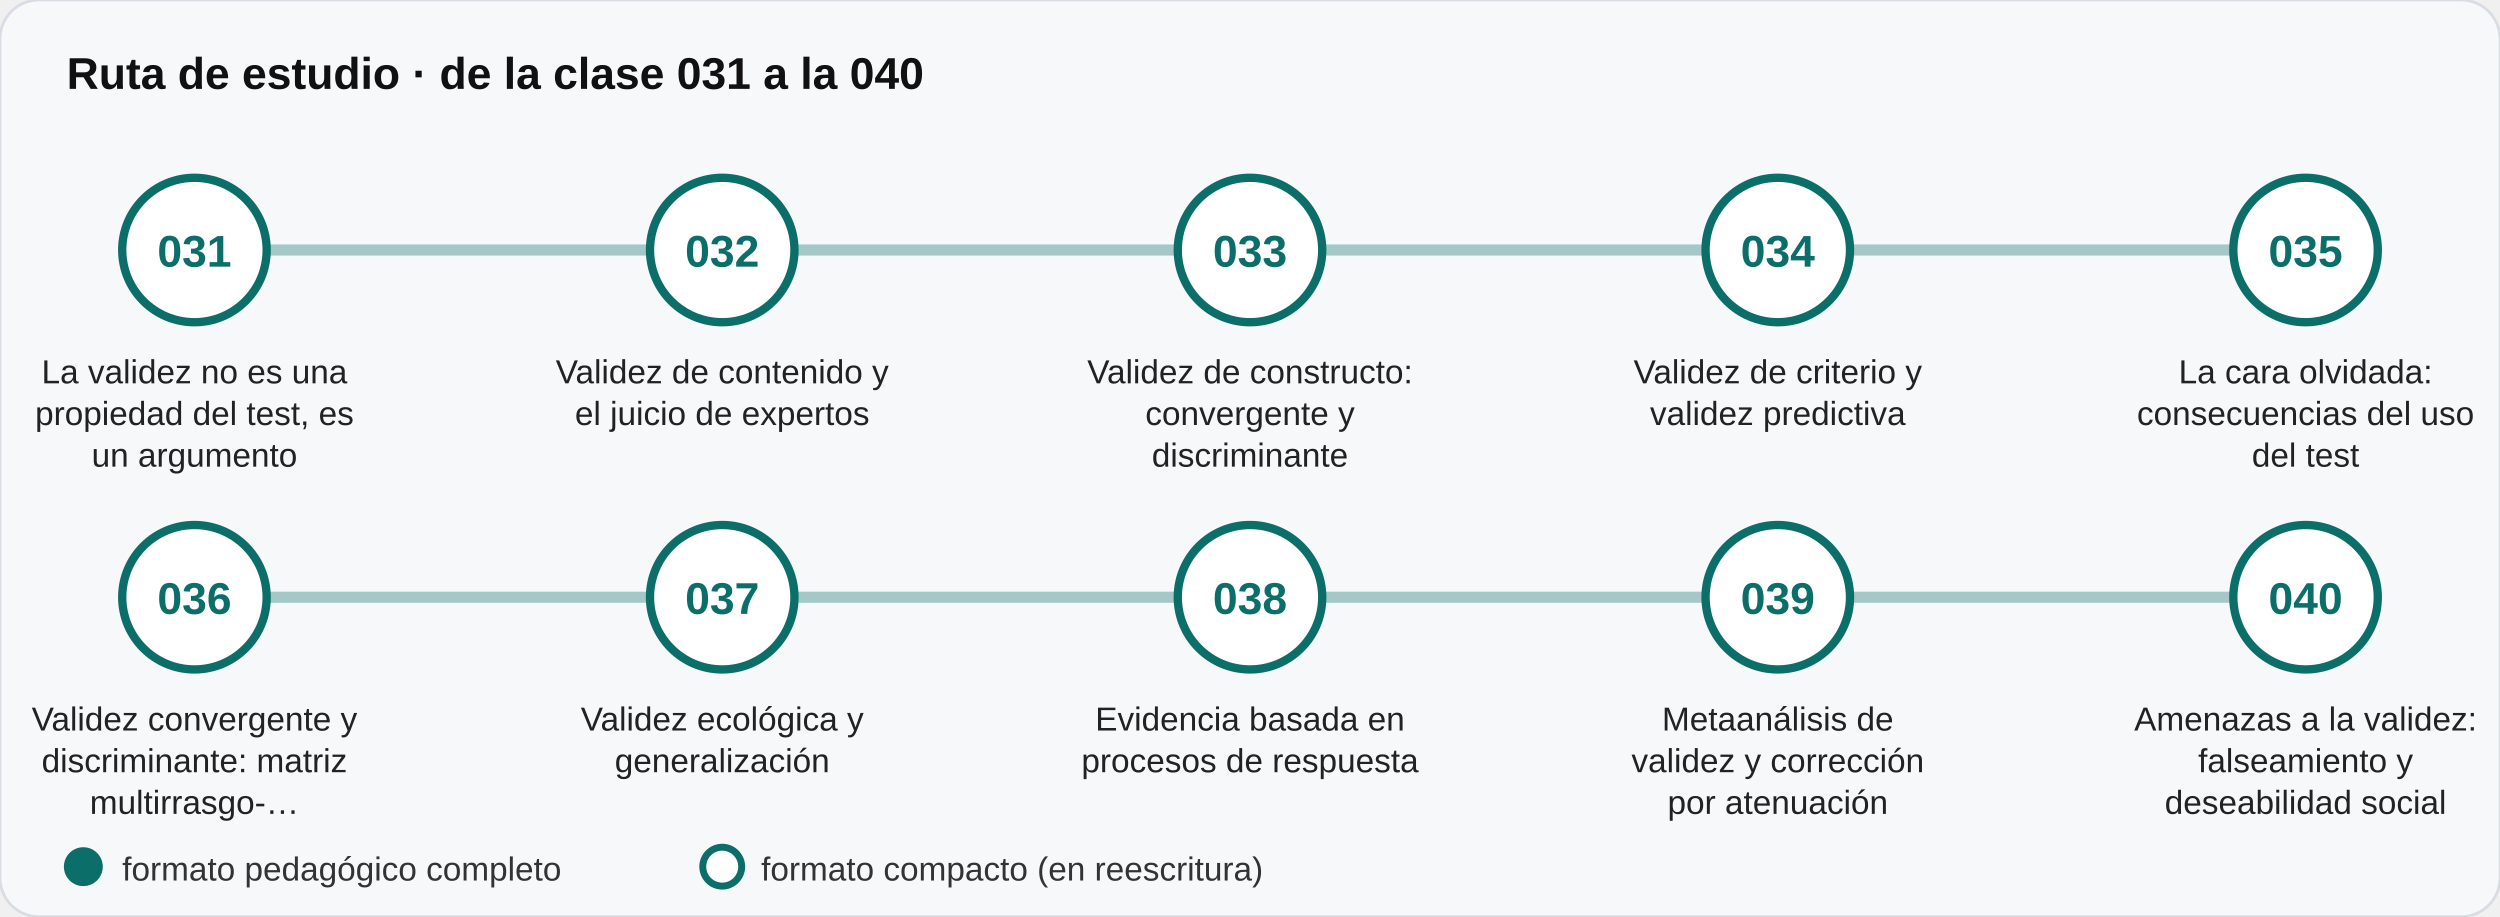
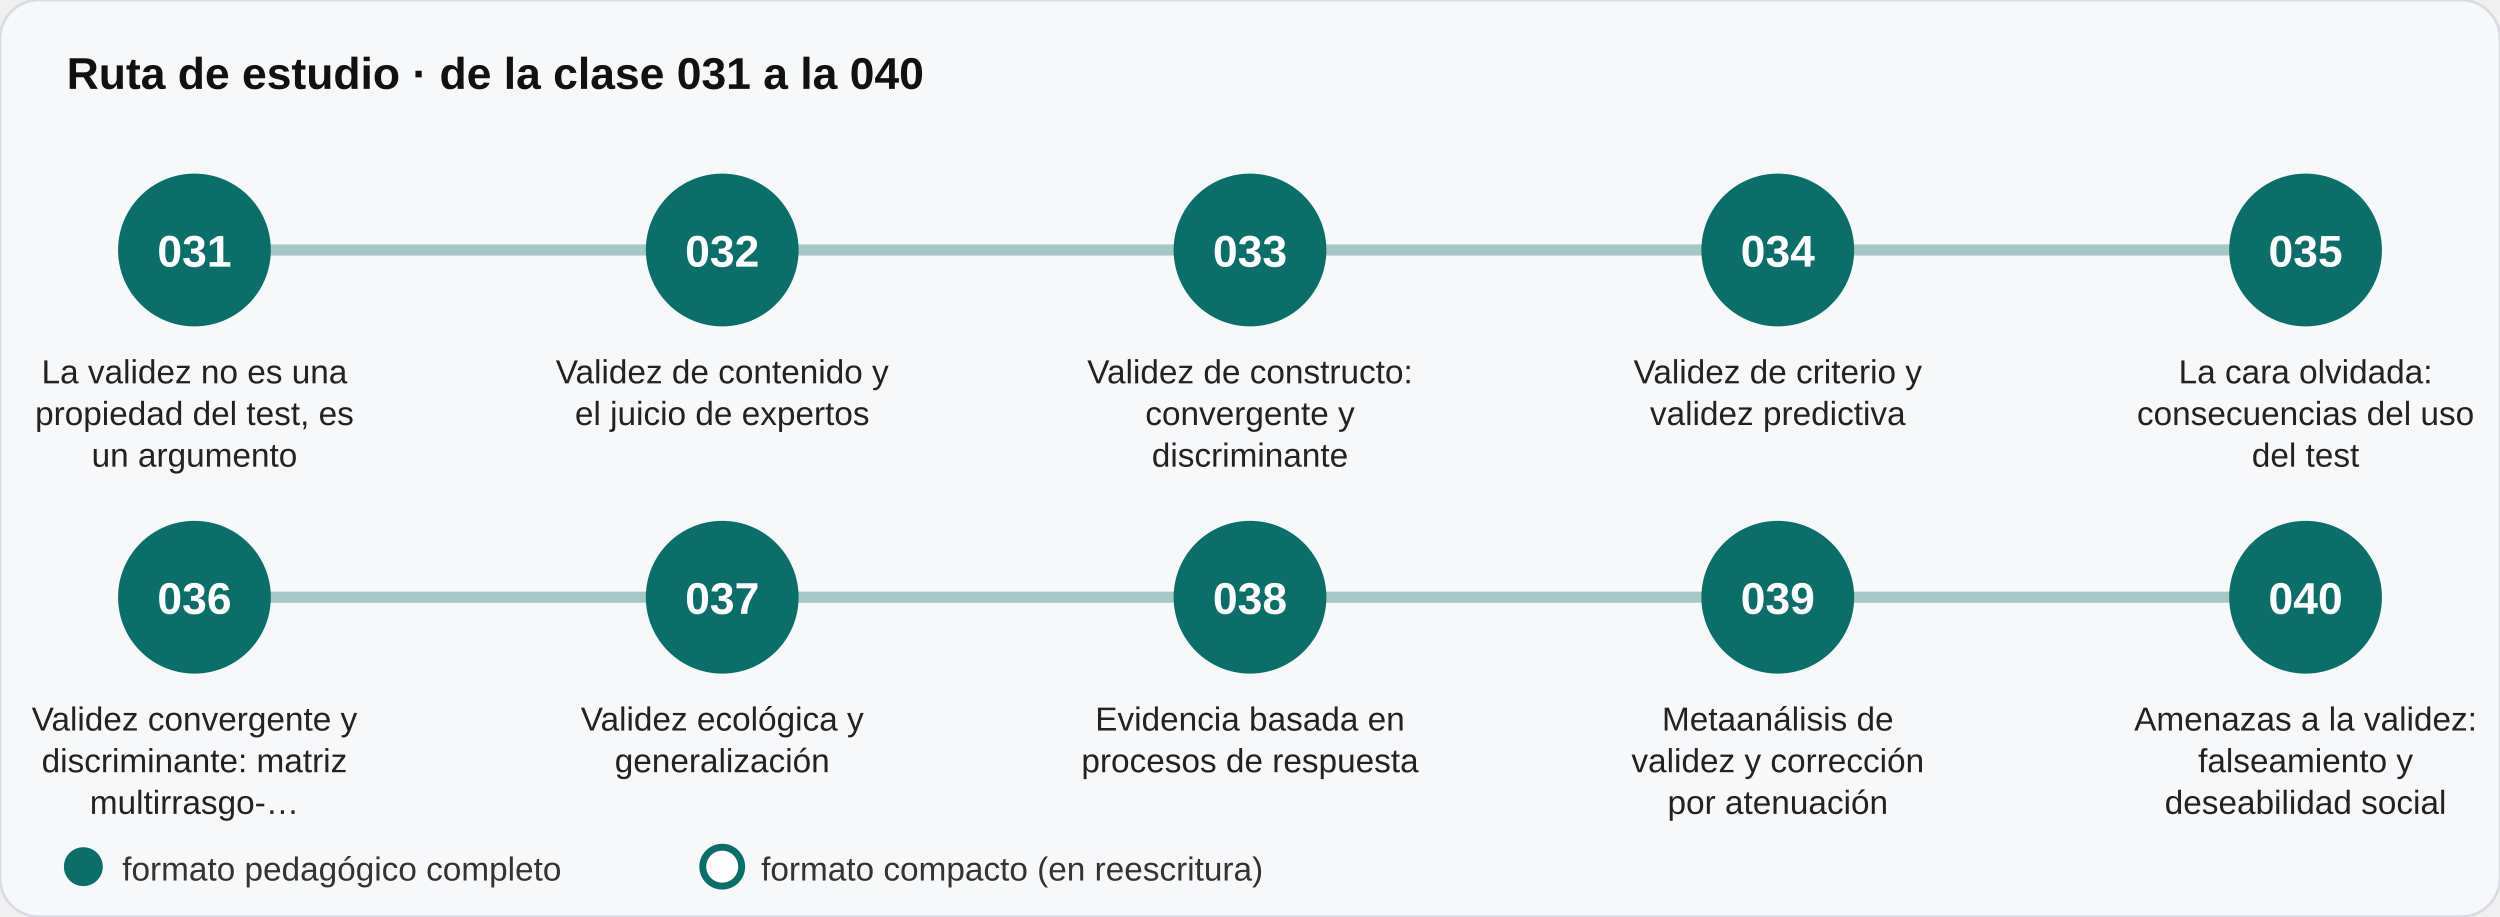
<svg xmlns="http://www.w3.org/2000/svg" viewBox="0 0 900 330" width="900" height="330" role="img" aria-labelledby="t d" font-family="Segoe UI, Arial, sans-serif">
  <rect width="900" height="330" rx="14" fill="#f7f8fa" stroke="#d9dde3" />
  <text x="24" y="32" font-size="16" font-weight="bold" fill="#111">Ruta de estudio · de la clase 031 a la 040</text>
  <line x1="70" y1="90" x2="830" y2="90" stroke="#0b6e69" stroke-width="4" stroke-opacity=".35" />
-   <circle cx="70.0" cy="90" r="26" fill="#ffffff" stroke="#0b6e69" stroke-width="3" />
-   <text x="70.0" y="96" text-anchor="middle" font-size="16" font-weight="bold" fill="#0b6e69">031</text>
+   <circle cx="70.0" cy="90" r="26" fill="#0b6e69" stroke="#0b6e69" stroke-width="3" />
+   <text x="70.0" y="96" text-anchor="middle" font-size="16" font-weight="bold" fill="#ffffff">031</text>
  <text x="70.0" y="138" text-anchor="middle" font-size="12" fill="#222">La validez no es una</text>
  <text x="70.0" y="153" text-anchor="middle" font-size="12" fill="#222">propiedad del test, es</text>
  <text x="70.0" y="168" text-anchor="middle" font-size="12" fill="#222">un argumento</text>
-   <circle cx="260.0" cy="90" r="26" fill="#ffffff" stroke="#0b6e69" stroke-width="3" />
-   <text x="260.0" y="96" text-anchor="middle" font-size="16" font-weight="bold" fill="#0b6e69">032</text>
+   <circle cx="260.0" cy="90" r="26" fill="#0b6e69" stroke="#0b6e69" stroke-width="3" />
+   <text x="260.0" y="96" text-anchor="middle" font-size="16" font-weight="bold" fill="#ffffff">032</text>
  <text x="260.0" y="138" text-anchor="middle" font-size="12" fill="#222">Validez de contenido y</text>
  <text x="260.0" y="153" text-anchor="middle" font-size="12" fill="#222">el juicio de expertos</text>
-   <circle cx="450.0" cy="90" r="26" fill="#ffffff" stroke="#0b6e69" stroke-width="3" />
-   <text x="450.0" y="96" text-anchor="middle" font-size="16" font-weight="bold" fill="#0b6e69">033</text>
+   <circle cx="450.0" cy="90" r="26" fill="#0b6e69" stroke="#0b6e69" stroke-width="3" />
+   <text x="450.0" y="96" text-anchor="middle" font-size="16" font-weight="bold" fill="#ffffff">033</text>
  <text x="450.0" y="138" text-anchor="middle" font-size="12" fill="#222">Validez de constructo:</text>
  <text x="450.0" y="153" text-anchor="middle" font-size="12" fill="#222">convergente y</text>
  <text x="450.0" y="168" text-anchor="middle" font-size="12" fill="#222">discriminante</text>
-   <circle cx="640.0" cy="90" r="26" fill="#ffffff" stroke="#0b6e69" stroke-width="3" />
-   <text x="640.0" y="96" text-anchor="middle" font-size="16" font-weight="bold" fill="#0b6e69">034</text>
+   <circle cx="640.0" cy="90" r="26" fill="#0b6e69" stroke="#0b6e69" stroke-width="3" />
+   <text x="640.0" y="96" text-anchor="middle" font-size="16" font-weight="bold" fill="#ffffff">034</text>
  <text x="640.0" y="138" text-anchor="middle" font-size="12" fill="#222">Validez de criterio y</text>
  <text x="640.0" y="153" text-anchor="middle" font-size="12" fill="#222">validez predictiva</text>
-   <circle cx="830.0" cy="90" r="26" fill="#ffffff" stroke="#0b6e69" stroke-width="3" />
-   <text x="830.0" y="96" text-anchor="middle" font-size="16" font-weight="bold" fill="#0b6e69">035</text>
+   <circle cx="830.0" cy="90" r="26" fill="#0b6e69" stroke="#0b6e69" stroke-width="3" />
+   <text x="830.0" y="96" text-anchor="middle" font-size="16" font-weight="bold" fill="#ffffff">035</text>
  <text x="830.0" y="138" text-anchor="middle" font-size="12" fill="#222">La cara olvidada:</text>
  <text x="830.0" y="153" text-anchor="middle" font-size="12" fill="#222">consecuencias del uso</text>
  <text x="830.0" y="168" text-anchor="middle" font-size="12" fill="#222">del test</text>
  <line x1="70" y1="215" x2="830" y2="215" stroke="#0b6e69" stroke-width="4" stroke-opacity=".35" />
-   <circle cx="70.0" cy="215" r="26" fill="#ffffff" stroke="#0b6e69" stroke-width="3" />
-   <text x="70.0" y="221" text-anchor="middle" font-size="16" font-weight="bold" fill="#0b6e69">036</text>
+   <circle cx="70.0" cy="215" r="26" fill="#0b6e69" stroke="#0b6e69" stroke-width="3" />
+   <text x="70.0" y="221" text-anchor="middle" font-size="16" font-weight="bold" fill="#ffffff">036</text>
  <text x="70.0" y="263" text-anchor="middle" font-size="12" fill="#222">Validez convergente y</text>
  <text x="70.0" y="278" text-anchor="middle" font-size="12" fill="#222">discriminante: matriz</text>
  <text x="70.0" y="293" text-anchor="middle" font-size="12" fill="#222">multirrasgo-…</text>
-   <circle cx="260.0" cy="215" r="26" fill="#ffffff" stroke="#0b6e69" stroke-width="3" />
-   <text x="260.0" y="221" text-anchor="middle" font-size="16" font-weight="bold" fill="#0b6e69">037</text>
+   <circle cx="260.0" cy="215" r="26" fill="#0b6e69" stroke="#0b6e69" stroke-width="3" />
+   <text x="260.0" y="221" text-anchor="middle" font-size="16" font-weight="bold" fill="#ffffff">037</text>
  <text x="260.0" y="263" text-anchor="middle" font-size="12" fill="#222">Validez ecológica y</text>
  <text x="260.0" y="278" text-anchor="middle" font-size="12" fill="#222">generalización</text>
-   <circle cx="450.0" cy="215" r="26" fill="#ffffff" stroke="#0b6e69" stroke-width="3" />
-   <text x="450.0" y="221" text-anchor="middle" font-size="16" font-weight="bold" fill="#0b6e69">038</text>
+   <circle cx="450.0" cy="215" r="26" fill="#0b6e69" stroke="#0b6e69" stroke-width="3" />
+   <text x="450.0" y="221" text-anchor="middle" font-size="16" font-weight="bold" fill="#ffffff">038</text>
  <text x="450.0" y="263" text-anchor="middle" font-size="12" fill="#222">Evidencia basada en</text>
  <text x="450.0" y="278" text-anchor="middle" font-size="12" fill="#222">procesos de respuesta</text>
-   <circle cx="640.0" cy="215" r="26" fill="#ffffff" stroke="#0b6e69" stroke-width="3" />
-   <text x="640.0" y="221" text-anchor="middle" font-size="16" font-weight="bold" fill="#0b6e69">039</text>
+   <circle cx="640.0" cy="215" r="26" fill="#0b6e69" stroke="#0b6e69" stroke-width="3" />
+   <text x="640.0" y="221" text-anchor="middle" font-size="16" font-weight="bold" fill="#ffffff">039</text>
  <text x="640.0" y="263" text-anchor="middle" font-size="12" fill="#222">Metaanálisis de</text>
  <text x="640.0" y="278" text-anchor="middle" font-size="12" fill="#222">validez y corrección</text>
  <text x="640.0" y="293" text-anchor="middle" font-size="12" fill="#222">por atenuación</text>
-   <circle cx="830.0" cy="215" r="26" fill="#ffffff" stroke="#0b6e69" stroke-width="3" />
-   <text x="830.0" y="221" text-anchor="middle" font-size="16" font-weight="bold" fill="#0b6e69">040</text>
+   <circle cx="830.0" cy="215" r="26" fill="#0b6e69" stroke="#0b6e69" stroke-width="3" />
+   <text x="830.0" y="221" text-anchor="middle" font-size="16" font-weight="bold" fill="#ffffff">040</text>
  <text x="830.0" y="263" text-anchor="middle" font-size="12" fill="#222">Amenazas a la validez:</text>
  <text x="830.0" y="278" text-anchor="middle" font-size="12" fill="#222">falseamiento y</text>
  <text x="830.0" y="293" text-anchor="middle" font-size="12" fill="#222">deseabilidad social</text>
  <circle cx="30" cy="312" r="7" fill="#0b6e69" />
  <text x="44" y="317" font-size="12" fill="#333">formato pedagógico completo</text>
  <circle cx="260" cy="312" r="7" fill="#fff" stroke="#0b6e69" stroke-width="2.5" />
  <text x="274" y="317" font-size="12" fill="#333">formato compacto (en reescritura)</text>
</svg>
